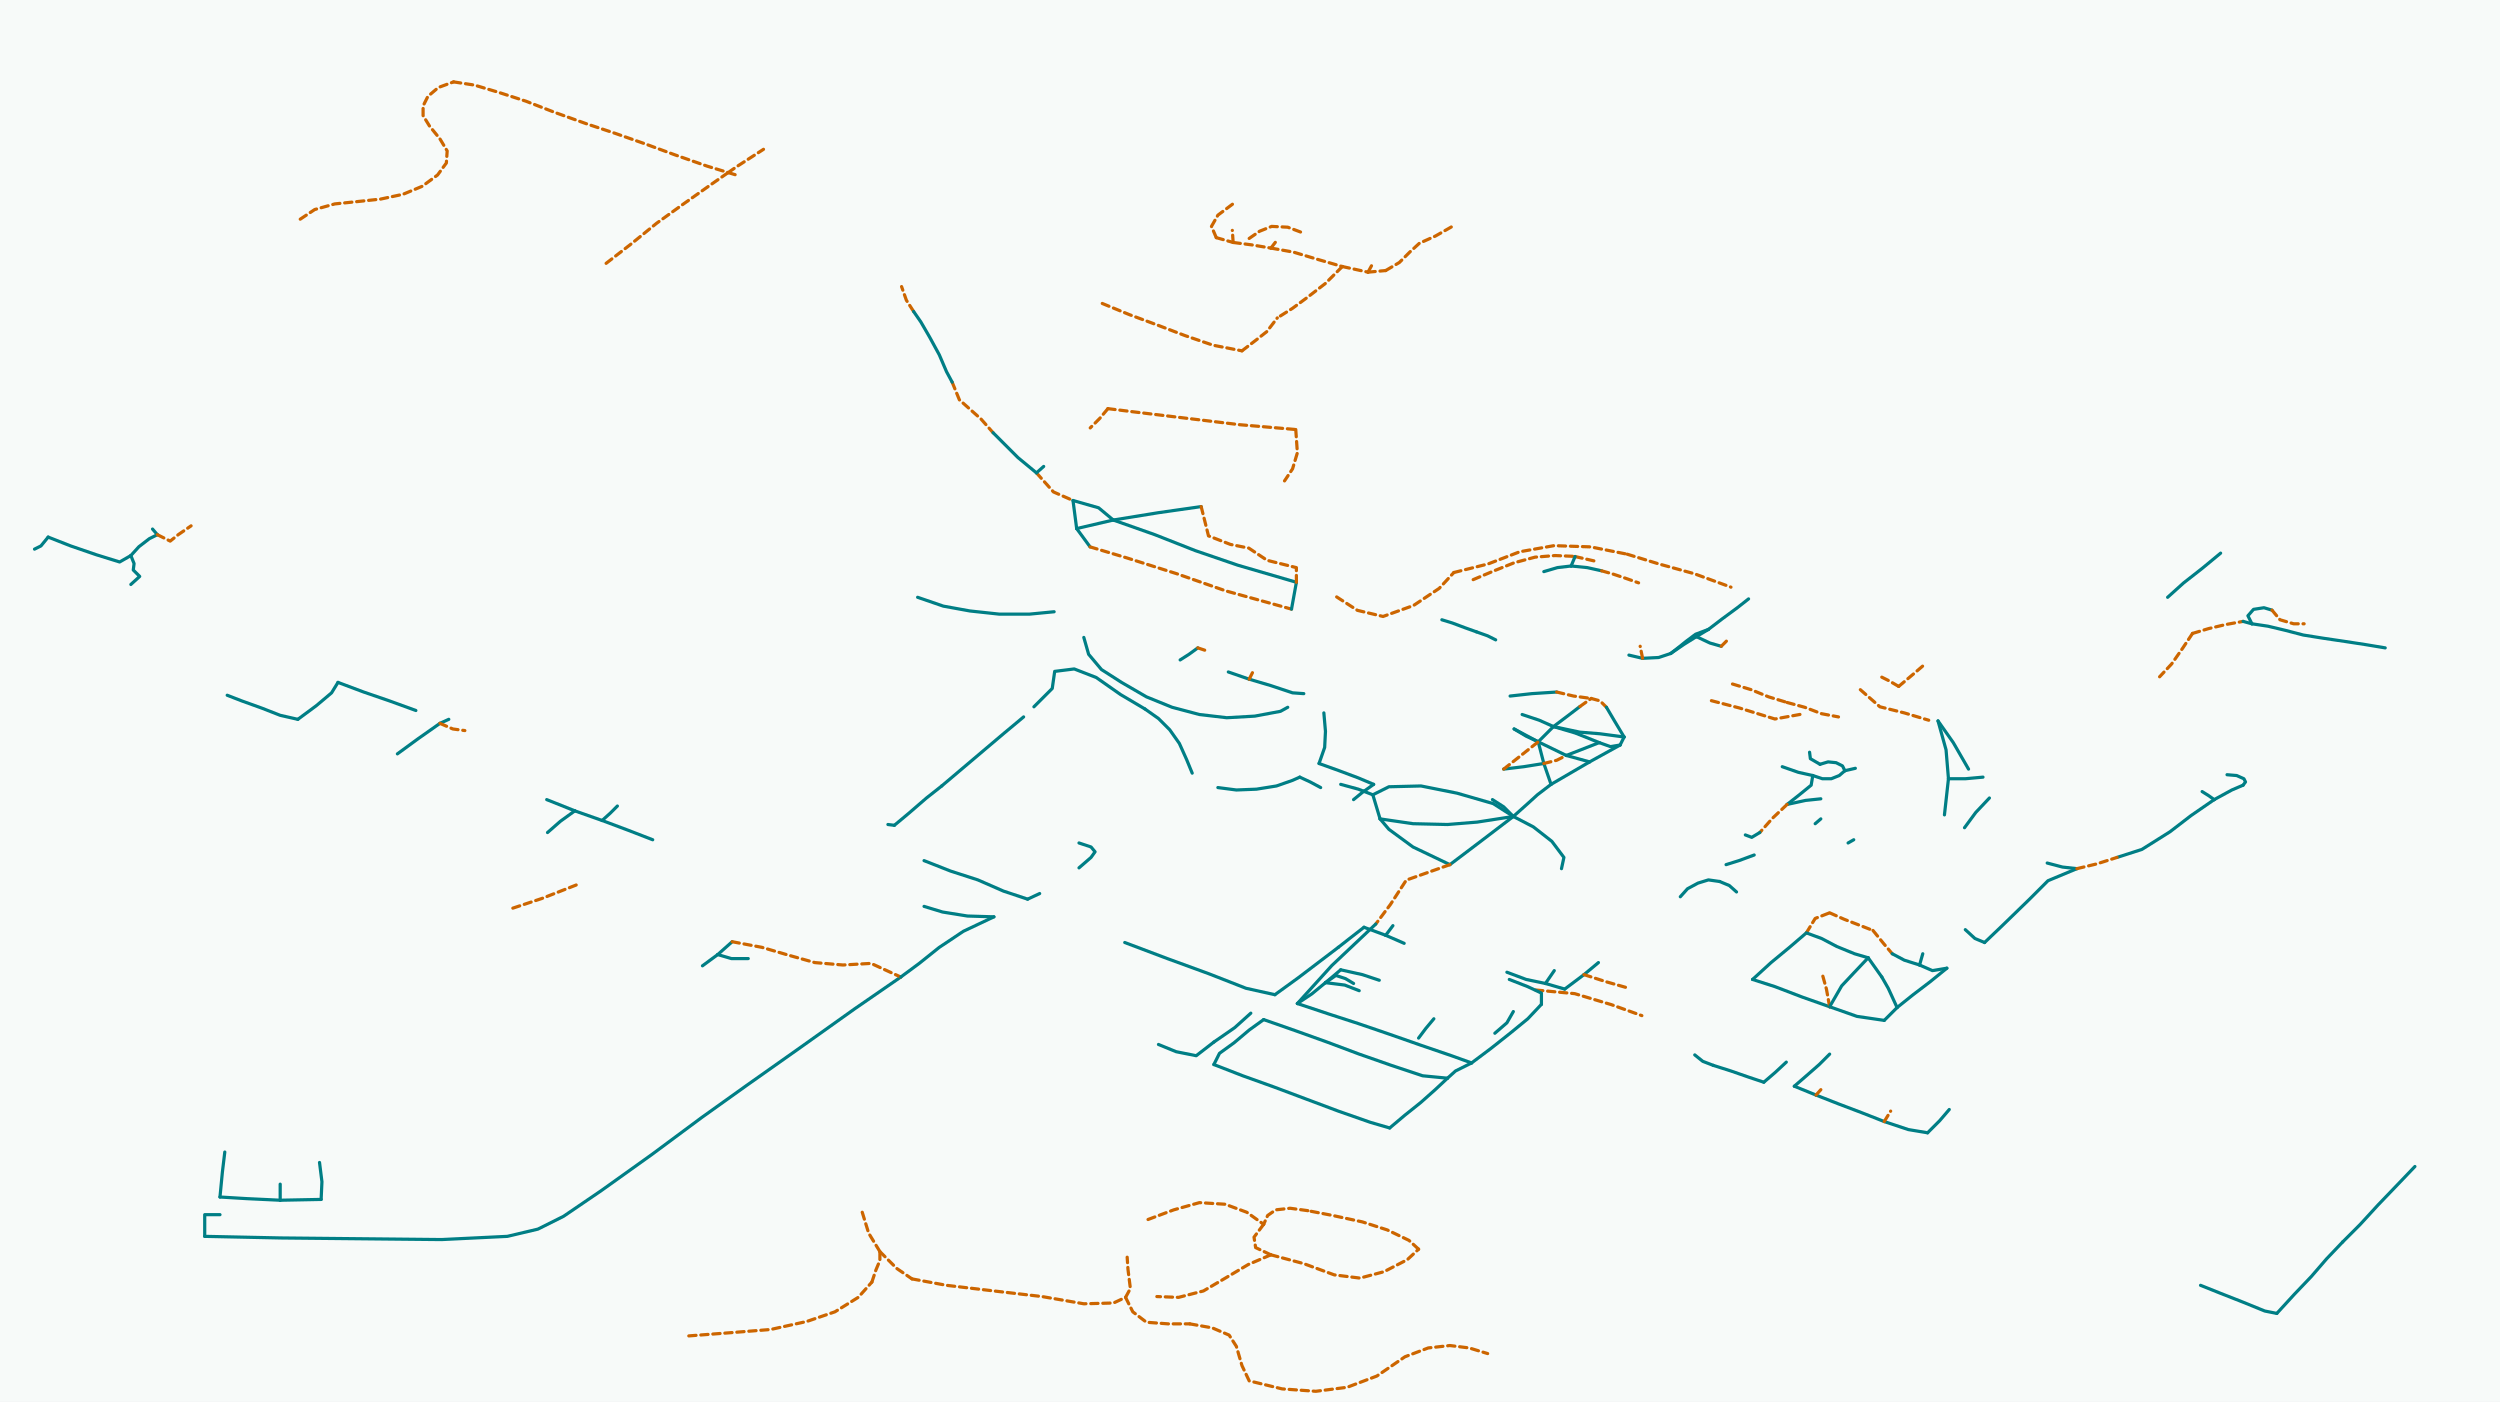
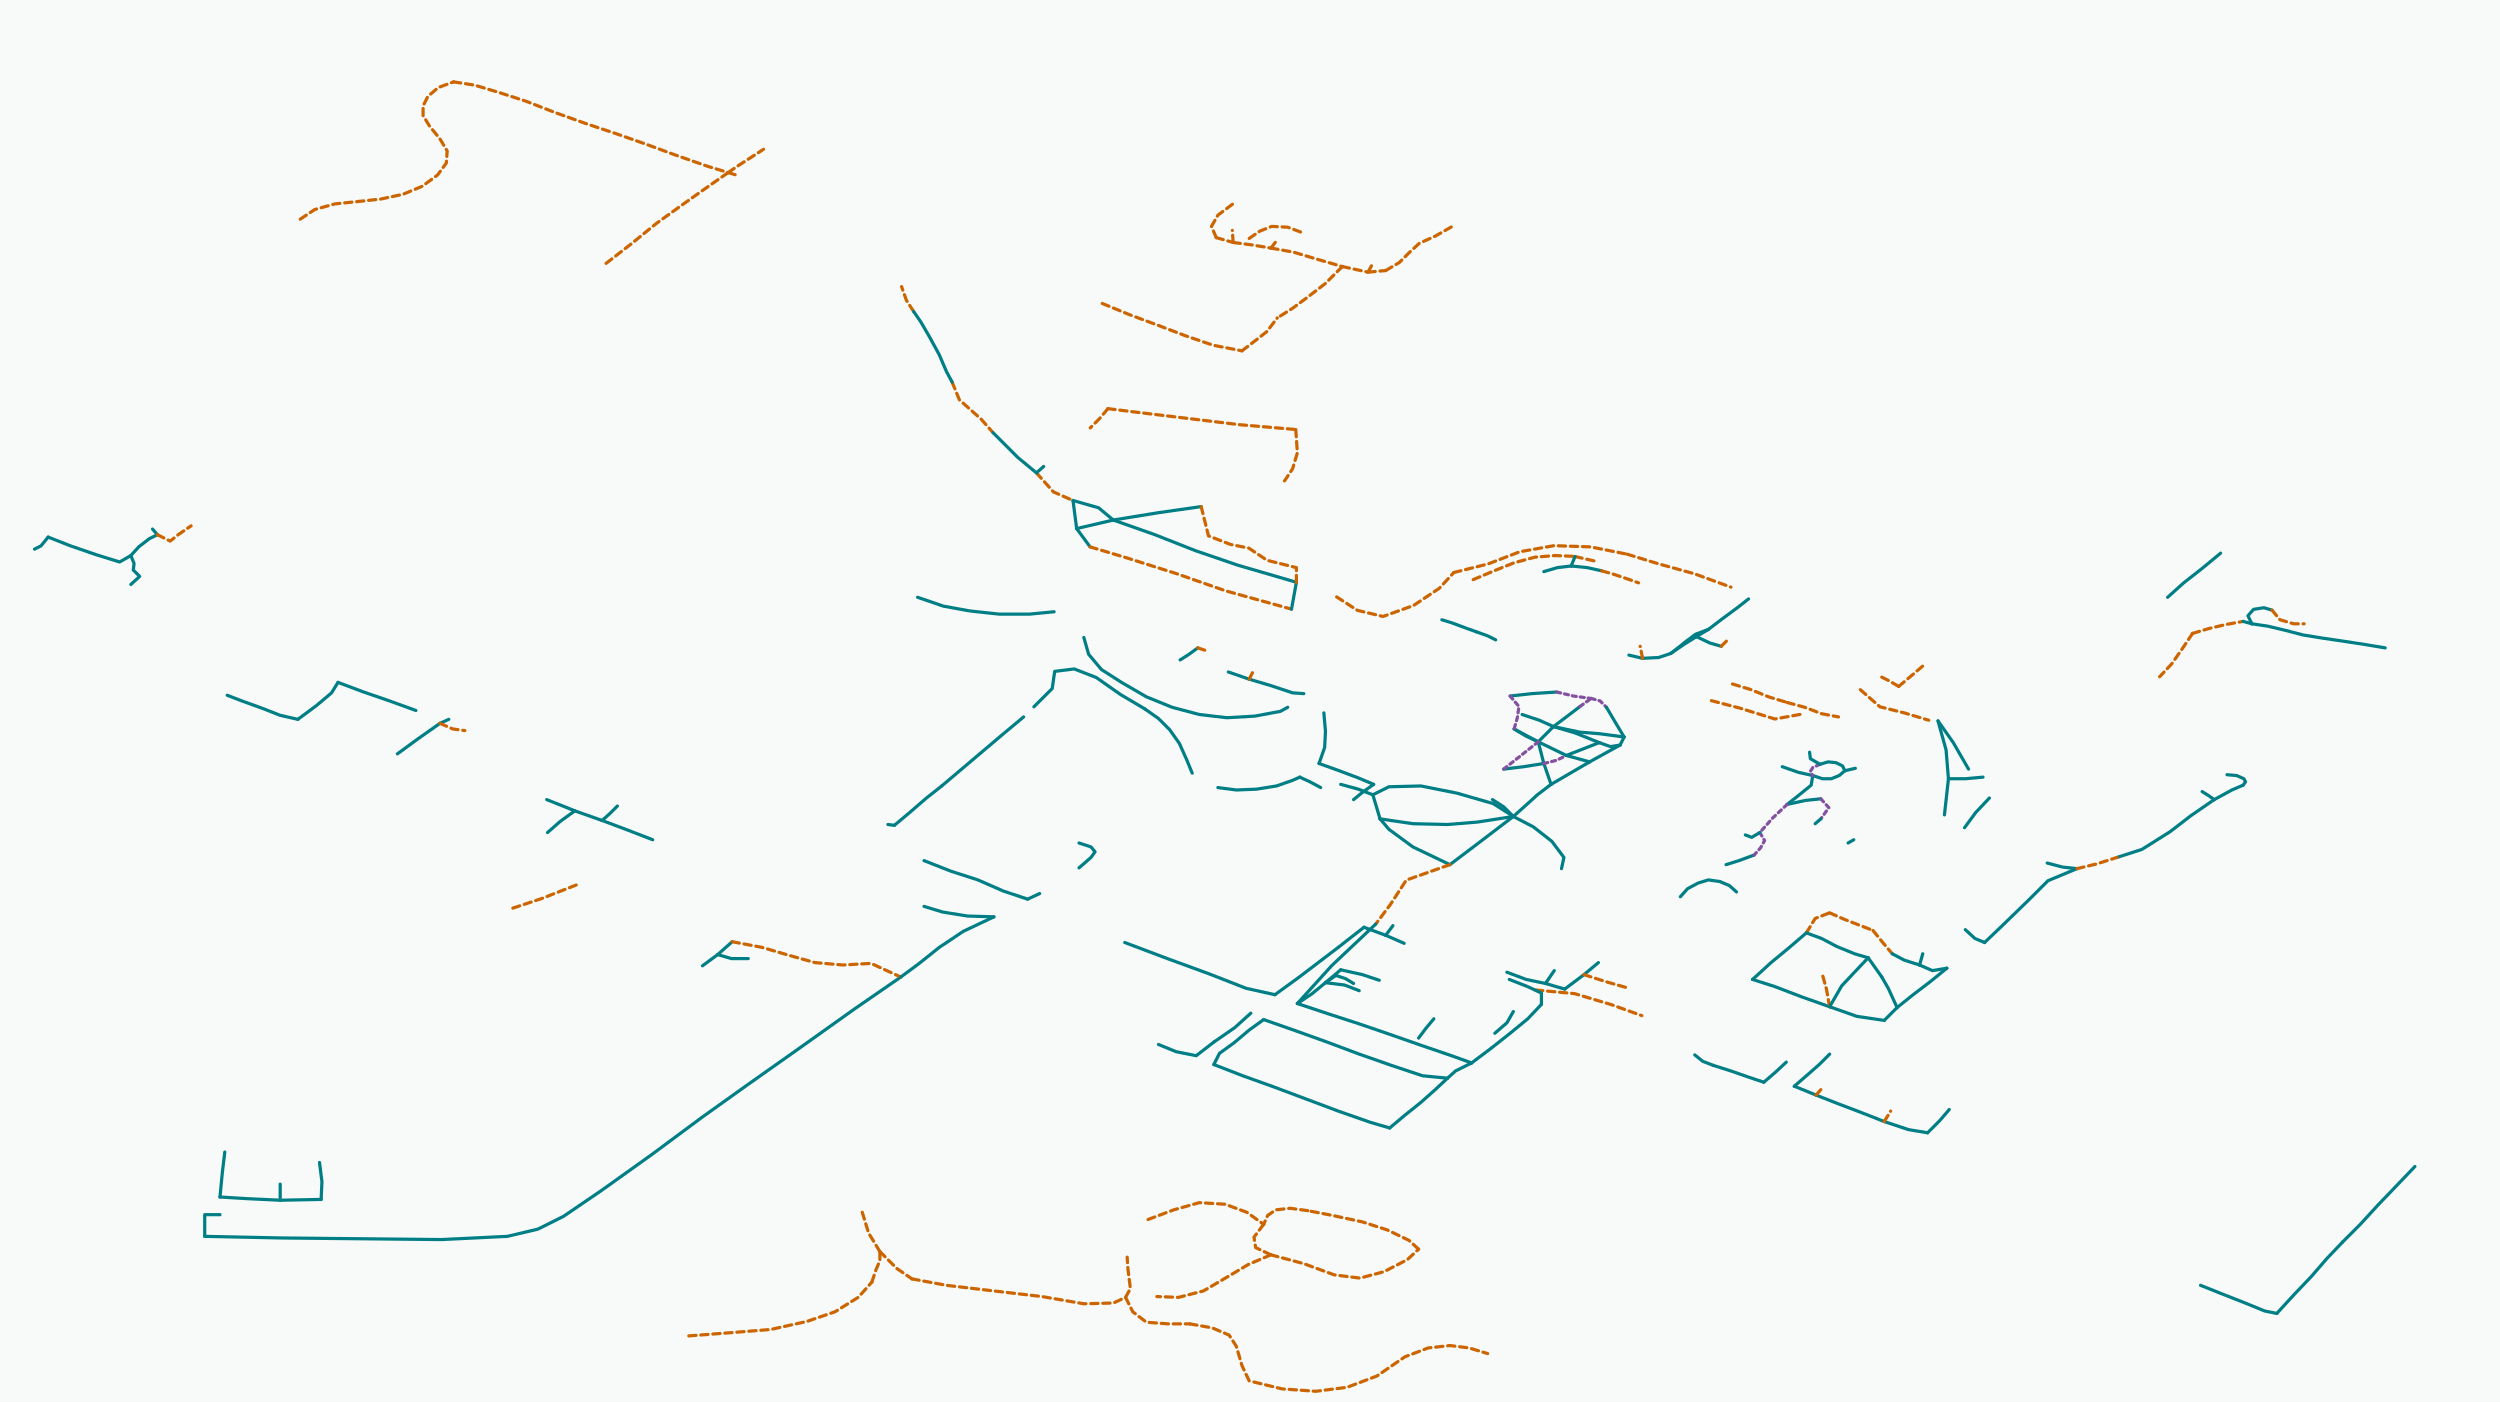
<svg xmlns="http://www.w3.org/2000/svg" width="3114" height="1746" viewBox="0 0 3114 1746">
-   <style>polyline{fill:none;stroke:#007e85;stroke-width:4;stroke-linejoin:round;stroke-linecap:round}.uncertain{stroke:#cc6500;stroke-dasharray:9 6}circle{fill:white;stroke:#143e58;stroke-width:2}text{font:11px monospace;fill:#153447;paint-order:stroke;stroke:white;stroke-width:3px;stroke-linejoin:round}</style>
+   <style>polyline{fill:none;stroke:#007e85;stroke-width:4;stroke-linejoin:round;stroke-linecap:round}.uncertain{stroke:#cc6500;stroke-dasharray:9 6}.assumed{stroke:#8451a1;stroke-dasharray:5 5}circle{fill:white;stroke:#143e58;stroke-width:2}text{font:11px monospace;fill:#153447;paint-order:stroke;stroke:white;stroke-width:3px;stroke-linejoin:round}</style>
  <rect width="3114" height="1746" fill="#f7faf9" />
  <polyline points="1710,990 1730,980 1770,979 1815,988 1860,1001 1885,1017" class="" />
  <polyline points="1710,990 1719,1020" class="" />
  <polyline points="1719,1020 1730,1033 1760,1055 1806,1077" class="" />
  <polyline points="1719,1020 1760,1026 1803,1027 1840,1024 1885,1017" class="" />
  <polyline points="1885,1017 1910,1030 1933,1048 1948,1068 1945,1082" class="" />
  <polyline points="1806,1077 1843,1049 1885,1017" class="" />
  <polyline points="1886,908 1916,924" class="" />
  <polyline points="1916,924 1923,951" class="" />
  <polyline points="1923,951 1932,977" class="" />
  <polyline points="1881,867 1908,864 1939,862" class="" />
-   <polyline points="1939,862 1960,867 1982,870" class="uncertain" />
-   <polyline points="1982,870 1993,873 2001,881" class="uncertain" />
+   <polyline points="1939,862 1960,867 1982,870" class="assumed" />
+   <polyline points="1982,870 1993,873 2001,881" class="assumed" />
  <polyline points="1916,924 1951,941" class="" />
  <polyline points="1951,941 1992,925" class="" />
  <polyline points="1992,925 2006,930 2018,928" class="" />
  <polyline points="1886,908 1901,917 1916,924" class="" />
  <polyline points="1951,941 1980,949" class="" />
  <polyline points="1932,977 1980,949" class="" />
  <polyline points="1980,949 2018,928" class="" />
  <polyline points="2018,928 2023,918" class="" />
  <polyline points="2131.75,872.77 2166.72,881.89 2210.82,895.58 2244.27,889.5" class="uncertain" />
  <polyline points="2317.25,859.09 2341.58,880.37 2371.99,887.98 2402.4,897.1" class="uncertain" />
  <polyline points="1806,1077 1751.63,1096.29 1731.86,1126.7 1713.61,1151.02" class="uncertain" />
  <polyline points="1713.61,1151.02 1706.47,1157.77" class="" />
  <polyline points="1706.47,1157.77 1658.87,1202.72 1616,1250" class="" />
  <polyline points="1912.8,1233.13 1961.46,1237.69 2007.07,1251.38 2045.08,1265.06" class="uncertain" />
  <polyline points="1336.53,623.41 1341.09,658.38" class="" />
  <polyline points="1341.09,658.38 1357.81,681.19" class="" />
  <polyline points="1336.53,623.41 1368.46,632.53 1386.7,647.74" class="" />
  <polyline points="1341.09,658.38 1386.7,647.74" class="" />
  <polyline points="1386.7,647.74 1442.96,638.61 1496.18,631.01" class="" />
  <polyline points="1357.81,681.19 1403.43,694.87 1465.77,714.64 1526.59,735.93 1608.7,758.73" class="uncertain" />
  <polyline points="1386.7,647.74 1438.4,665.98 1488.58,685.75 1541.79,704 1614.78,725.28" class="" />
  <polyline points="1614.78,725.28 1608.7,758.73" class="" />
  <polyline points="1496.18,631.01 1505.3,667.5 1532.67,678.15 1555.48,682.71 1578.29,697.91 1614.78,707.04 1614.78,725.28" class="uncertain" />
  <polyline points="1664.96,743.53 1690.8,760.25 1722.74,767.86 1760.75,754.17 1792.68,732.88 1810.92,713.12" class="uncertain" />
  <polyline points="1810.92,713.12 1853.5,702.47 1893.03,687.27 1935.61,679.67 1981.22,681.19 2026.84,690.31" class="uncertain" />
  <polyline points="2026.84,690.31 2066.37,702.47 2110.46,714.64 2156.08,731.36" class="uncertain" />
  <polyline points="1426,883 1395.83,865.17 1365.42,843.88 1338.05,833.24 1313.72,836.28 1310.68,857.57 1287.87,880.37" class="" />
  <polyline points="717.68,1102.37 675.11,1119.09 638.61,1131.26" class="uncertain" />
  <polyline points="1186,476 1195,498 1222,522 1237,539" class="uncertain" />
  <polyline points="1138,388 1129,374 1123,357" class="uncertain" />
  <polyline points="1291,589 1312.2,612.76 1336.53,623.41" class="uncertain" />
  <polyline points="1932,977 1915,990 1904,1000 1885,1017" class="" />
  <polyline points="2637,1068 2668,1058 2703,1036 2729,1016 2758,996" class="" />
  <polyline points="2758,996 2780,984 2794,978" class="" />
  <polyline points="2794,978 2797,974 2795,970 2786,966 2774,965" class="" />
  <polyline points="2758,996 2751,991 2743,986" class="" />
  <polyline points="1916,924 1935,905" class="" />
  <polyline points="1935,905 1917,897 1896,890" class="" />
  <polyline points="2023,918 1993,914 1968,912 1935,905" class="" />
  <polyline points="2220,955 2240,962 2258,966" class="" />
  <polyline points="2258,966 2270,970 2281,970 2291,966 2298,960" class="" />
  <polyline points="2298,960 2295,954 2287,950 2277,949 2267,952" class="" />
  <polyline points="2258,966 2256,978 2240,991 2226,1002" class="" />
  <polyline points="2226,1002 2249,997 2268,995" class="" />
  <polyline points="2150,1077 2166,1072 2185,1065" class="" />
  <polyline points="2093,1117 2102,1107 2115,1100 2128,1096 2142,1098" class="" />
  <polyline points="2142,1098 2154,1103 2163,1111" class="" />
  <polyline points="1670,977 1692,983 1698.86,985.67" class="" />
  <polyline points="1698.86,985.67 1710,990" class="" />
  <polyline points="1859,996 1873,1005 1885,1017" class="" />
  <polyline points="1616,1250 1634,1238 1651,1224" class="" />
  <polyline points="1651,1224 1670,1208" class="" />
  <polyline points="1616,1250 1655,1263 1692,1275 1730,1288 1770,1302 1808,1315 1833,1324" class="" />
  <polyline points="1833,1324 1857,1306 1881,1287 1903,1269 1920,1251" class="" />
  <polyline points="1670,1208 1697,1214 1718,1221" class="" />
  <polyline points="1880,1220 1903,1229 1920,1237 1920,1251" class="" />
  <polyline points="1651,1224 1675,1227 1693,1234" class="" />
  <polyline points="2414,898 2424,934 2427,970" class="" />
  <polyline points="2427,970 2422,1015" class="" />
  <polyline points="2414,898 2433,925 2452,958" class="" />
  <polyline points="2427,970 2448,970 2470,968" class="" />
  <polyline points="2447,1031 2461,1012 2478,994" class="" />
  <polyline points="2550,1075 2569,1080 2587,1082" class="" />
  <polyline points="2472,1174 2494,1153 2528,1120 2551,1097 2587,1082" class="" />
  <polyline points="2472,1174 2460,1169 2448,1158" class="" />
  <polyline points="2587,1082 2612,1076 2637,1068" class="uncertain" />
+   <polyline points="1881,867 1892,880 1890,894 1886,908" class="assumed" />
+   <polyline points="2267,952 2258,956 2255,961 2258,966" class="assumed" />
+   <polyline points="2268,995 2278,1006 2268,1020" class="assumed" />
+   <polyline points="2192,1037 2198,1047 2193,1056 2185,1065" class="assumed" />
  <polyline points="1873,958 1898,955 1923,951" class="" />
-   <polyline points="1873,958 1892,943 1916,924" class="uncertain" />
-   <polyline points="1923,951 1939,947 1951,941" class="uncertain" />
+   <polyline points="1873,958 1892,943 1916,924" class="assumed" />
+   <polyline points="1923,951 1939,947 1951,941" class="assumed" />
  <polyline points="1935,905 1962,913 1992,925" class="" />
  <polyline points="1935,905 1951,893 1968,880" class="" />
-   <polyline points="1968,880 1982,870" class="uncertain" />
+   <polyline points="1968,880 1982,870" class="assumed" />
  <polyline points="2023,918 2011,898 2001,881" class="" />
  <polyline points="2298,960 2311,957" class="" />
  <polyline points="2267,952 2255,945 2254,937" class="" />
-   <polyline points="2226,1002 2208,1019 2192,1037" class="uncertain" />
+   <polyline points="2226,1002 2208,1019 2192,1037" class="assumed" />
  <polyline points="2192,1037 2182,1043 2174,1040" class="" />
  <polyline points="2268,1020 2261,1026" class="" />
  <polyline points="2302,1050 2309,1046" class="" />
  <polyline points="1350,794 1356,815 1372,834 1397,850 1428,868 1460,881 1494,890 1528,894 1563,892 1595,886 1604,881" class="" />
  <polyline points="1470,822 1481,815 1492,807" class="" />
  <polyline points="1492,807 1501,810" class="uncertain" />
  <polyline points="1530,837 1556,846" class="" />
  <polyline points="1556,846 1583,854 1610,863 1624,864" class="" />
  <polyline points="1556,846 1561,836" class="uncertain" />
  <polyline points="1517,981 1540,984 1565,983 1590,979 1610,972 1619,968" class="" />
  <polyline points="1619,968 1632,974 1645,981" class="" />
  <polyline points="1649,888 1651,911 1650,931 1643,951" class="" />
  <polyline points="1643,951 1668,960 1692,969 1711,977" class="" />
  <polyline points="1711,977 1698.86,985.67" class="" />
  <polyline points="1698.86,985.67 1697,987 1686,996" class="" />
  <polyline points="1485,963 1478,946 1469,926 1457,909 1443,895 1426,883" class="" />
  <polyline points="1344,1050 1359,1055 1364,1061 1359,1068 1344,1081" class="" />
  <polyline points="1143,744 1175,755 1208,761 1245,765 1282,765 1313,762" class="" />
  <polyline points="1275,893 1251,913 1225,935 1199,957 1173,979" class="" />
  <polyline points="1173,979 1154,994 1132,1013 1114,1028" class="" />
  <polyline points="1114,1028 1106,1027" class="" />
  <polyline points="374,273 392,261 417,254 446,251 474,248 502,242 526,232 545,218 556,203 557,188 548,173 535,157 527,144 527,132 533,120 546,109 565,102" class="uncertain" />
  <polyline points="565,102 591,106 621,115 655,126 691,140 730,154 766,166 803,179 841,193 881,207 907.03,214.95" class="uncertain" />
  <polyline points="907.03,214.95 917,218" class="uncertain" />
  <polyline points="755,328 786,304 818,278 850,255 884,231 907.03,214.95" class="uncertain" />
  <polyline points="907.03,214.95 917,208 951,186" class="uncertain" />
  <polyline points="60,669 88,680 120,691 149,700 163,692" class="" />
  <polyline points="163,692 173,681 186,671 196,666" class="" />
  <polyline points="196,666 190,659" class="" />
  <polyline points="163,692 167,702 166,710 174,718 163,728" class="" />
  <polyline points="196,666 212,674 222,666 238,655" class="uncertain" />
  <polyline points="60,669 51,680 43,684" class="" />
  <polyline points="283,866 301,873 326,882 349,891 371,896" class="" />
  <polyline points="371,896 394,879 413,863 421,850" class="" />
  <polyline points="421,850 453,862 485,873 518,885" class="" />
  <polyline points="495,939 521,920 548,901" class="" />
  <polyline points="548,901 559,896" class="" />
  <polyline points="548,901 564,908 579,910" class="uncertain" />
  <polyline points="2805,777 2825,780 2846,785 2869,791 2894,795 2921,799 2947,803 2971,807" class="" />
  <polyline points="2805,777 2800,767 2807,759 2820,757 2830,760" class="" />
  <polyline points="2830,760 2840,772 2857,777 2870,777" class="uncertain" />
  <polyline points="2700,744 2720,726 2743,708 2766,689" class="" />
  <polyline points="2731,789 2751,783 2772,778 2794,774" class="uncertain" />
  <polyline points="2731,789 2719,807 2705,827 2690,843" class="uncertain" />
  <polyline points="2794,774 2805,777" class="" />
  <polyline points="1835,722 1861,711 1886,701 1912,694 1937,692 1961,693 1961.91,693.21" class="uncertain" />
  <polyline points="1961.91,693.21 1987,699" class="uncertain" />
  <polyline points="1796,772 1809,776 1825,782 1839,787" class="" />
  <polyline points="2029,816 2046,820" class="" />
  <polyline points="2046,820 2066,819 2081,814" class="" />
  <polyline points="2081,814 2097,803 2113,793" class="" />
  <polyline points="2113,793 2128,784" class="" />
  <polyline points="2081,814 2090,807 2100,799 2112,790 2128,784" class="" />
  <polyline points="2128,784 2145,771 2164,757 2178,746" class="" />
  <polyline points="2113,793 2130,801 2144,805" class="" />
  <polyline points="2158,852 2181,859 2203,868 2226,875" class="uncertain" />
  <polyline points="2226,875 2248,881 2269,889 2290,893" class="uncertain" />
  <polyline points="2365,855 2384,839 2398,827" class="uncertain" />
  <polyline points="1923,712 1940,707 1957,705" class="" />
  <polyline points="1957,705 1977,707 1995,711" class="" />
  <polyline points="1995,711 2009,715 2024,720 2041,726" class="uncertain" />
  <polyline points="1957,705 1961.91,693.21" class="" />
  <polyline points="1839,787 1853,792 1863,797" class="" />
  <polyline points="2046,820 2043,805" class="uncertain" />
  <polyline points="2144,805 2151,798" class="uncertain" />
  <polyline points="2365,855 2353,848 2341,842" class="uncertain" />
  <polyline points="255,1540 350,1542 450,1543 550,1544 632,1540 670,1531 702,1515 749,1483 812,1438 874,1392 930,1352 998,1304 1064,1257 1122,1217" class="" />
  <polyline points="255,1540 255,1513 274,1513" class="" />
  <polyline points="274,1491 307,1493 349,1495" class="" />
  <polyline points="349,1495 400,1494" class="" />
  <polyline points="274,1491 277,1460 280,1435" class="" />
  <polyline points="400,1494 401,1472 398,1448" class="" />
  <polyline points="349,1495 349,1475" class="" />
  <polyline points="875,1203 894,1189" class="" />
  <polyline points="894,1189 912,1173" class="" />
  <polyline points="894,1189 911,1194 932,1194" class="" />
  <polyline points="912,1173 949,1180 983,1190 1015,1199 1050,1202 1085,1200 1122,1217" class="uncertain" />
  <polyline points="1122,1217 1145,1200 1170,1180 1200,1160 1238,1142" class="" />
  <polyline points="1238,1142 1205,1141 1174,1136 1151,1129" class="" />
  <polyline points="1151,1072 1184,1085 1218,1096 1250,1110 1280,1120" class="" />
  <polyline points="1280,1120 1295,1113" class="" />
  <polyline points="681,996 716,1010" class="" />
  <polyline points="716,1010 750,1022" class="" />
  <polyline points="750,1022 782,1034 813,1046" class="" />
  <polyline points="716,1010 698,1023 682,1037" class="" />
  <polyline points="750,1022 760,1013 769,1004" class="" />
  <polyline points="1401,1174 1454,1194 1506,1213 1552,1231 1588,1239" class="" />
  <polyline points="1588,1239 1617,1218 1642,1199 1667,1180" class="" />
  <polyline points="1667,1180 1681,1169 1699,1155" class="" />
  <polyline points="1699,1155 1706.47,1157.77" class="" />
  <polyline points="1706.47,1157.77 1726,1165" class="" />
  <polyline points="1726,1165 1749,1175" class="" />
  <polyline points="1726,1165 1735,1153" class="" />
  <polyline points="1512,1298 1538,1280 1558,1262" class="" />
  <polyline points="1512,1298 1490,1315 1465,1310 1443,1301" class="" />
  <polyline points="1651,1224 1664,1215 1676,1219 1686,1225" class="" />
  <polyline points="1877,1211 1901,1220 1925,1225" class="" />
  <polyline points="1925,1225 1949,1232" class="" />
  <polyline points="1949,1232 1973,1214" class="" />
  <polyline points="1973,1214 1991,1199" class="" />
  <polyline points="1925,1225 1936,1209" class="" />
  <polyline points="1973,1214 2001,1223 2029,1231" class="uncertain" />
  <polyline points="2183,1220 2206,1199 2229,1180 2250,1162" class="" />
  <polyline points="2183,1220 2211,1229 2245,1242 2279,1254" class="" />
  <polyline points="2279,1254 2313,1266 2347,1271" class="" />
  <polyline points="2347,1271 2363,1255" class="" />
  <polyline points="2363,1255 2383,1239 2404,1223 2425,1206" class="" />
  <polyline points="2363,1255 2352,1231 2344,1217" class="" />
  <polyline points="2279,1254 2275,1232 2270,1214" class="uncertain" />
  <polyline points="1512,1326 1519,1312 1537,1299 1556,1283 1574,1270" class="" />
  <polyline points="1512,1326 1548,1340 1587,1354 1627,1369 1667,1384 1707,1398 1731,1405" class="" />
  <polyline points="1731,1405 1750,1389 1770,1373 1788,1357 1803,1343" class="" />
  <polyline points="1574,1270 1614,1284 1653,1298 1693,1313 1733,1327 1772,1340 1803,1343" class="" />
  <polyline points="1803,1343 1813,1334 1833,1324" class="" />
  <polyline points="1767,1293 1776,1281 1786,1269" class="" />
  <polyline points="1862,1287 1877,1274 1885,1260" class="" />
  <polyline points="2250,1162 2261,1144 2279,1137" class="uncertain" />
  <polyline points="2279,1137 2297,1145 2315,1152 2333,1159" class="uncertain" />
  <polyline points="2250,1162 2269,1169 2288,1179 2310,1188 2327,1193" class="" />
  <polyline points="2327,1193 2309,1212 2294,1228 2279,1254" class="" />
  <polyline points="2327,1193 2344,1217" class="" />
  <polyline points="2333,1159 2346,1175 2357,1188" class="uncertain" />
  <polyline points="2357,1188 2372,1196 2391,1202" class="" />
  <polyline points="2391,1202 2407,1209 2425,1206" class="" />
  <polyline points="2391,1202 2395,1188" class="" />
  <polyline points="2235,1353 2250,1340 2266,1326 2279,1313" class="" />
  <polyline points="2235,1353 2262,1364" class="" />
  <polyline points="2262,1364 2290,1375 2319,1386 2347,1397" class="" />
  <polyline points="2347,1397 2377,1407 2401,1411" class="" />
  <polyline points="2401,1411 2416,1396 2428,1382" class="" />
  <polyline points="2262,1364 2271,1354" class="uncertain" />
  <polyline points="2347,1397 2355,1384" class="uncertain" />
  <polyline points="2134,1327 2156,1334 2179,1342 2197,1348" class="" />
  <polyline points="2197,1348 2211,1336 2225,1323" class="" />
  <polyline points="2134,1327 2121,1322 2111,1314" class="" />
  <polyline points="1138,388 1147,401 1158,420 1170,442 1179,463 1186,476" class="" />
  <polyline points="1237,539 1251,553 1268,570 1291,589" class="" />
  <polyline points="1291,589 1300,581" class="" />
  <polyline points="1515,296 1536,302" class="uncertain" />
  <polyline points="1536,302 1559,305 1583,309" class="uncertain" />
  <polyline points="1583,309 1611,314 1641,323 1672,332" class="uncertain" />
  <polyline points="1672,332 1704,339" class="uncertain" />
  <polyline points="1704,339 1726,337" class="uncertain" />
  <polyline points="1556,297 1569,288 1584,282 1604,283 1620,289" class="uncertain" />
  <polyline points="1726,337 1743,327 1756,314 1768,303 1788,294 1809,282" class="uncertain" />
  <polyline points="1515,296 1509,282 1517,268 1537,253" class="uncertain" />
  <polyline points="1672,332 1651,353 1629,370 1610,384 1591,396" class="uncertain" />
  <polyline points="1380,509 1412,513 1445,517 1478,521 1511,525 1544,529 1579,532 1614,535" class="uncertain" />
  <polyline points="1380,509 1370,521 1358,533" class="uncertain" />
  <polyline points="1614,535 1616,564 1610,584 1600,599" class="uncertain" />
  <polyline points="1373,378 1407,392 1442,405 1476,418 1511,430 1547,437" class="uncertain" />
  <polyline points="1547,437 1564,424 1578,413 1591,396" class="uncertain" />
  <polyline points="1536,302 1535,287" class="uncertain" />
  <polyline points="1583,309 1590,300" class="uncertain" />
  <polyline points="1704,339 1710,328" class="uncertain" />
  <polyline points="1074,1510 1082,1536 1096,1559" class="uncertain" />
  <polyline points="1096,1559 1117,1580 1136,1593" class="uncertain" />
  <polyline points="858,1664 910,1660 960,1656 1005,1646 1040,1634 1069,1616 1086,1597" class="uncertain" />
  <polyline points="1136,1593 1179,1601 1238,1608 1298,1615 1350,1624 1387,1623 1402,1616" class="uncertain" />
  <polyline points="1402,1616 1408,1605 1405,1581 1404,1566" class="uncertain" />
  <polyline points="1402,1616 1411,1634 1428,1647 1455,1649 1482,1649" class="uncertain" />
  <polyline points="1482,1649 1510,1654 1531,1663 1540,1677 1547,1701 1556,1720 1597,1730 1639,1733 1678,1728 1715,1714 1750,1690 1779,1679 1806,1676 1830,1679 1853,1686" class="uncertain" />
  <polyline points="1430,1519 1462,1507 1494,1498 1526,1500 1553,1510 1574,1525" class="uncertain" />
  <polyline points="1574,1525 1562,1541 1564,1554 1583,1563" class="uncertain" />
  <polyline points="1583,1563 1624,1574 1662,1588 1694,1592 1724,1584 1753,1569 1767,1556" class="uncertain" />
  <polyline points="1767,1556 1755,1545 1728,1532 1697,1522 1660,1514 1629,1508" class="uncertain" />
  <polyline points="1583,1563 1555,1575 1528,1591 1499,1608 1468,1616 1441,1615" class="uncertain" />
  <polyline points="1629,1508 1607,1505 1589,1507 1579,1514 1574,1525" class="uncertain" />
  <polyline points="1086,1597 1091,1582 1096,1570 1096,1559" class="uncertain" />
  <polyline points="2741,1601 2766,1611 2794,1622 2821,1633 2836,1636" class="" />
  <polyline points="2836,1636 2858,1612 2879,1590 2898,1568 2918,1547" class="" />
  <polyline points="2918,1547 2940,1525 2962,1501 2986,1476 3008,1453" class="" />
</svg>
